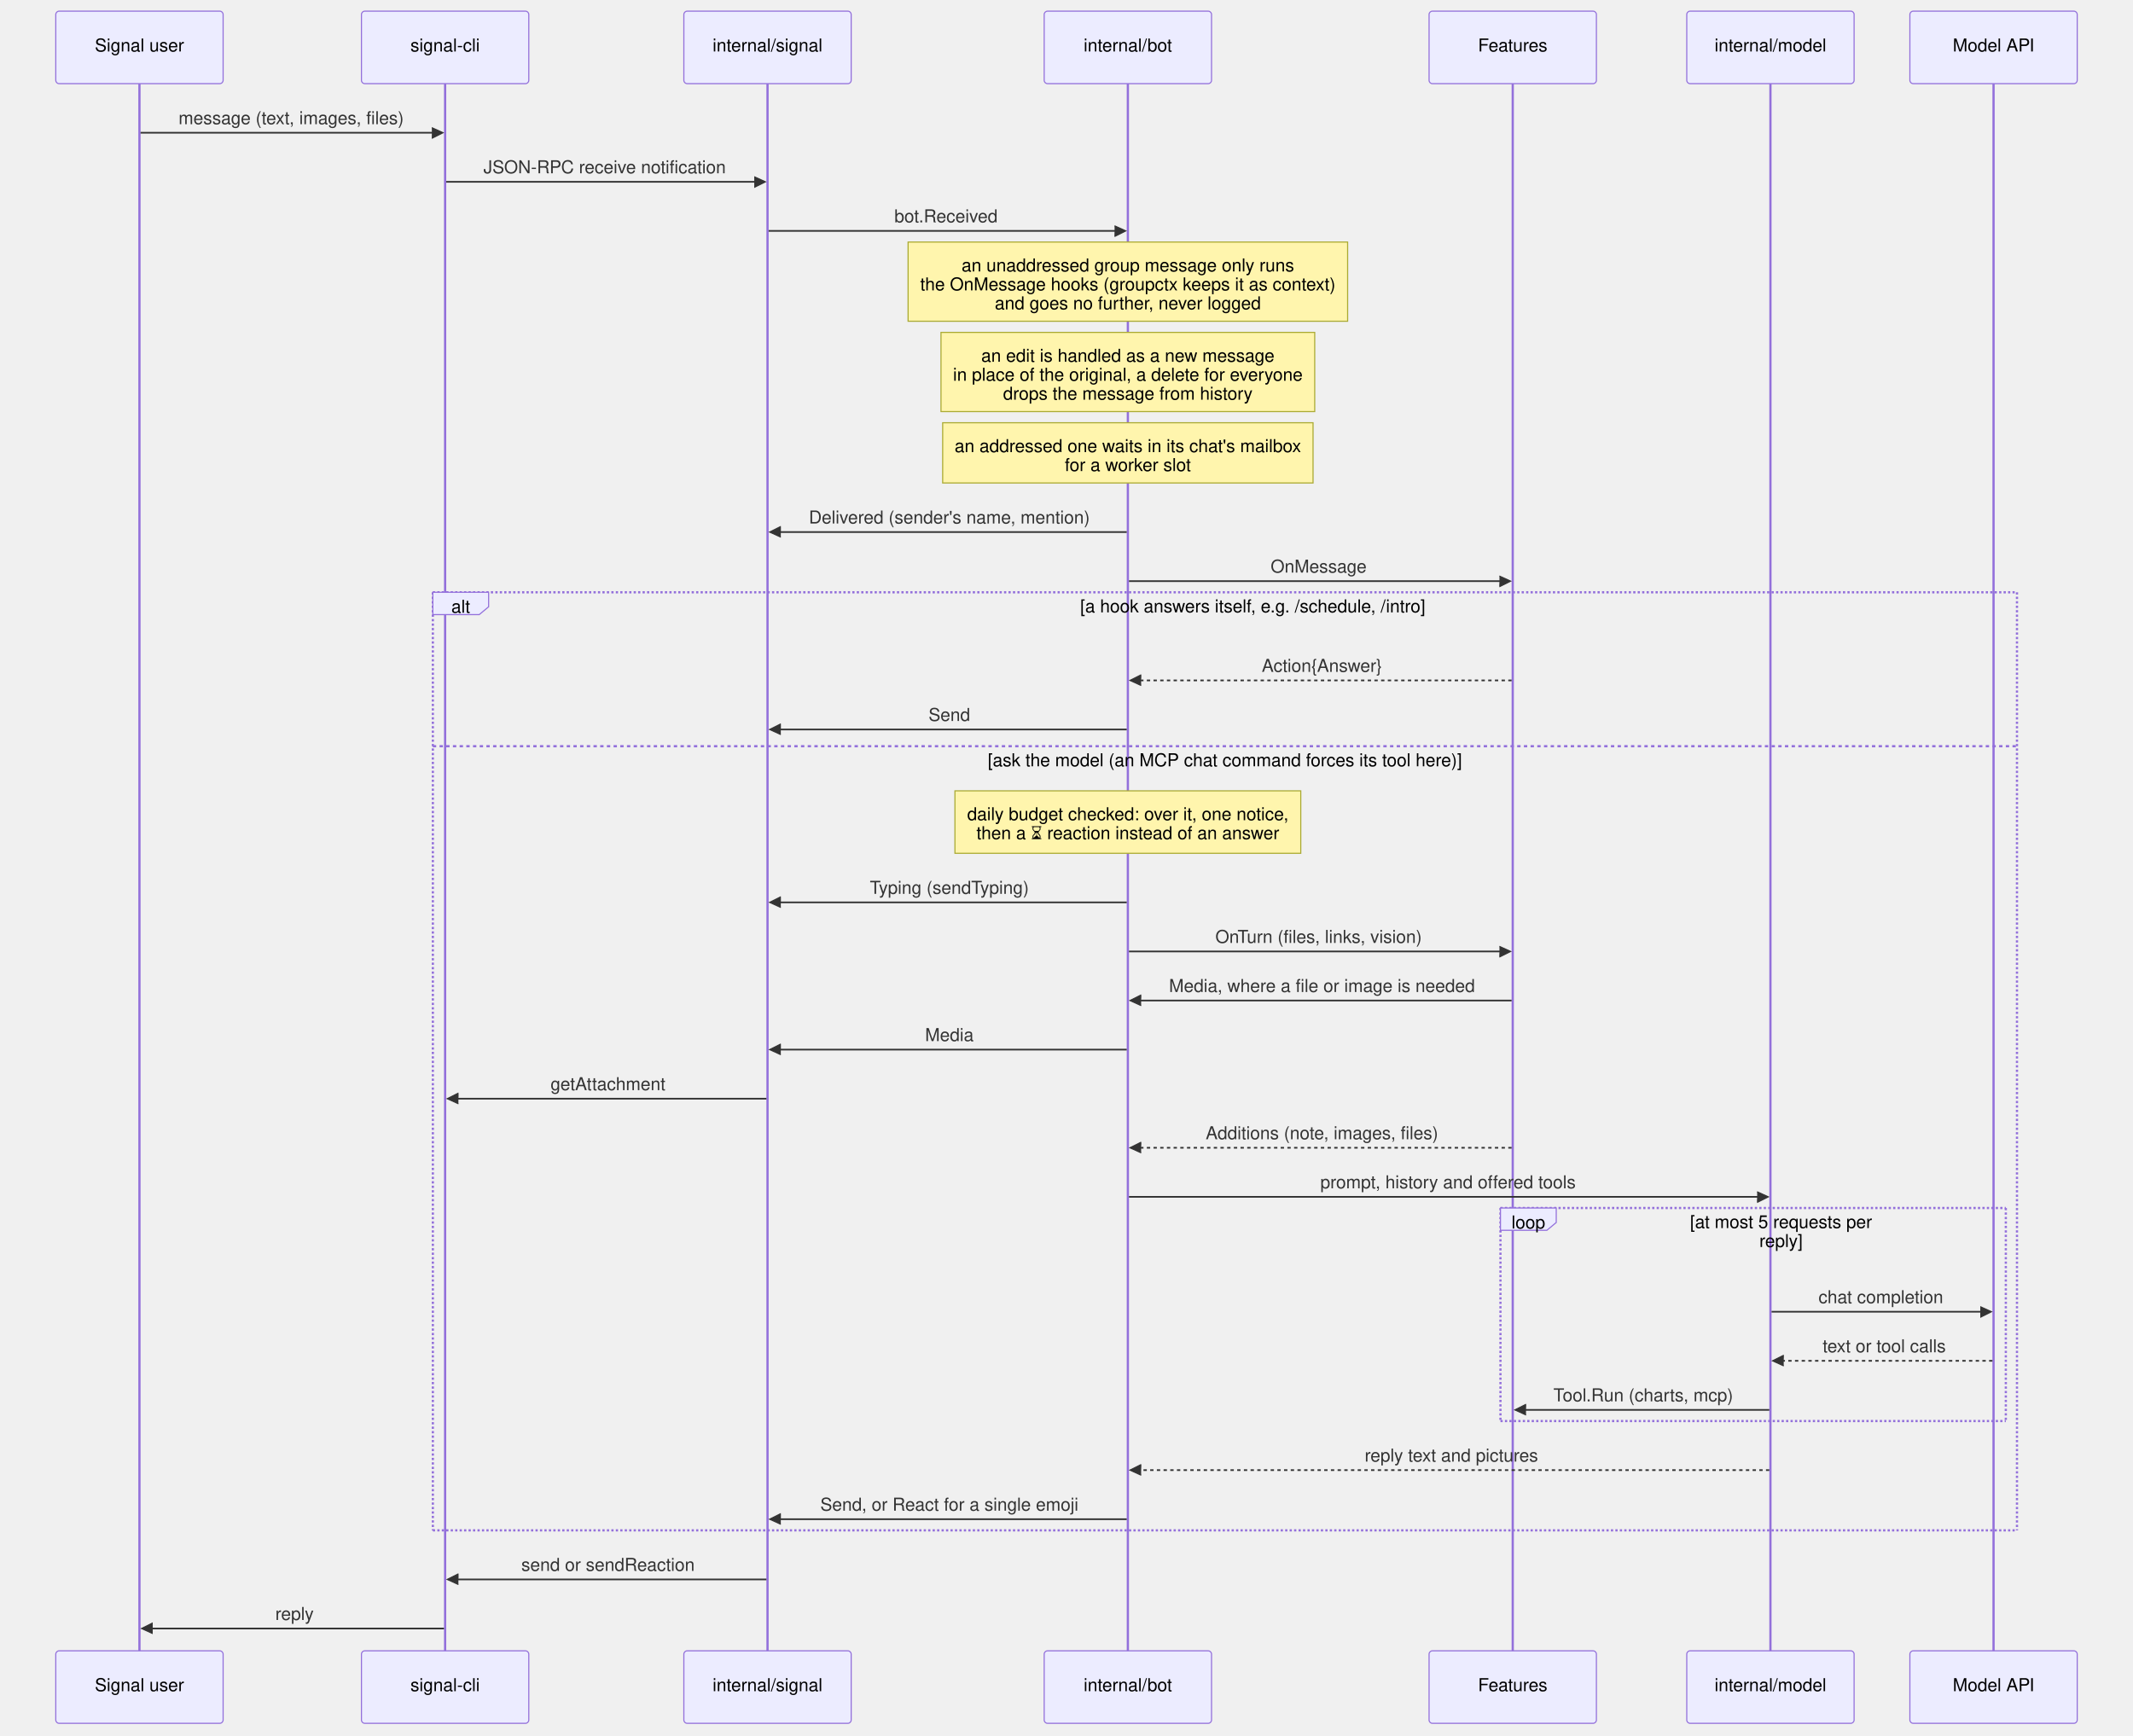
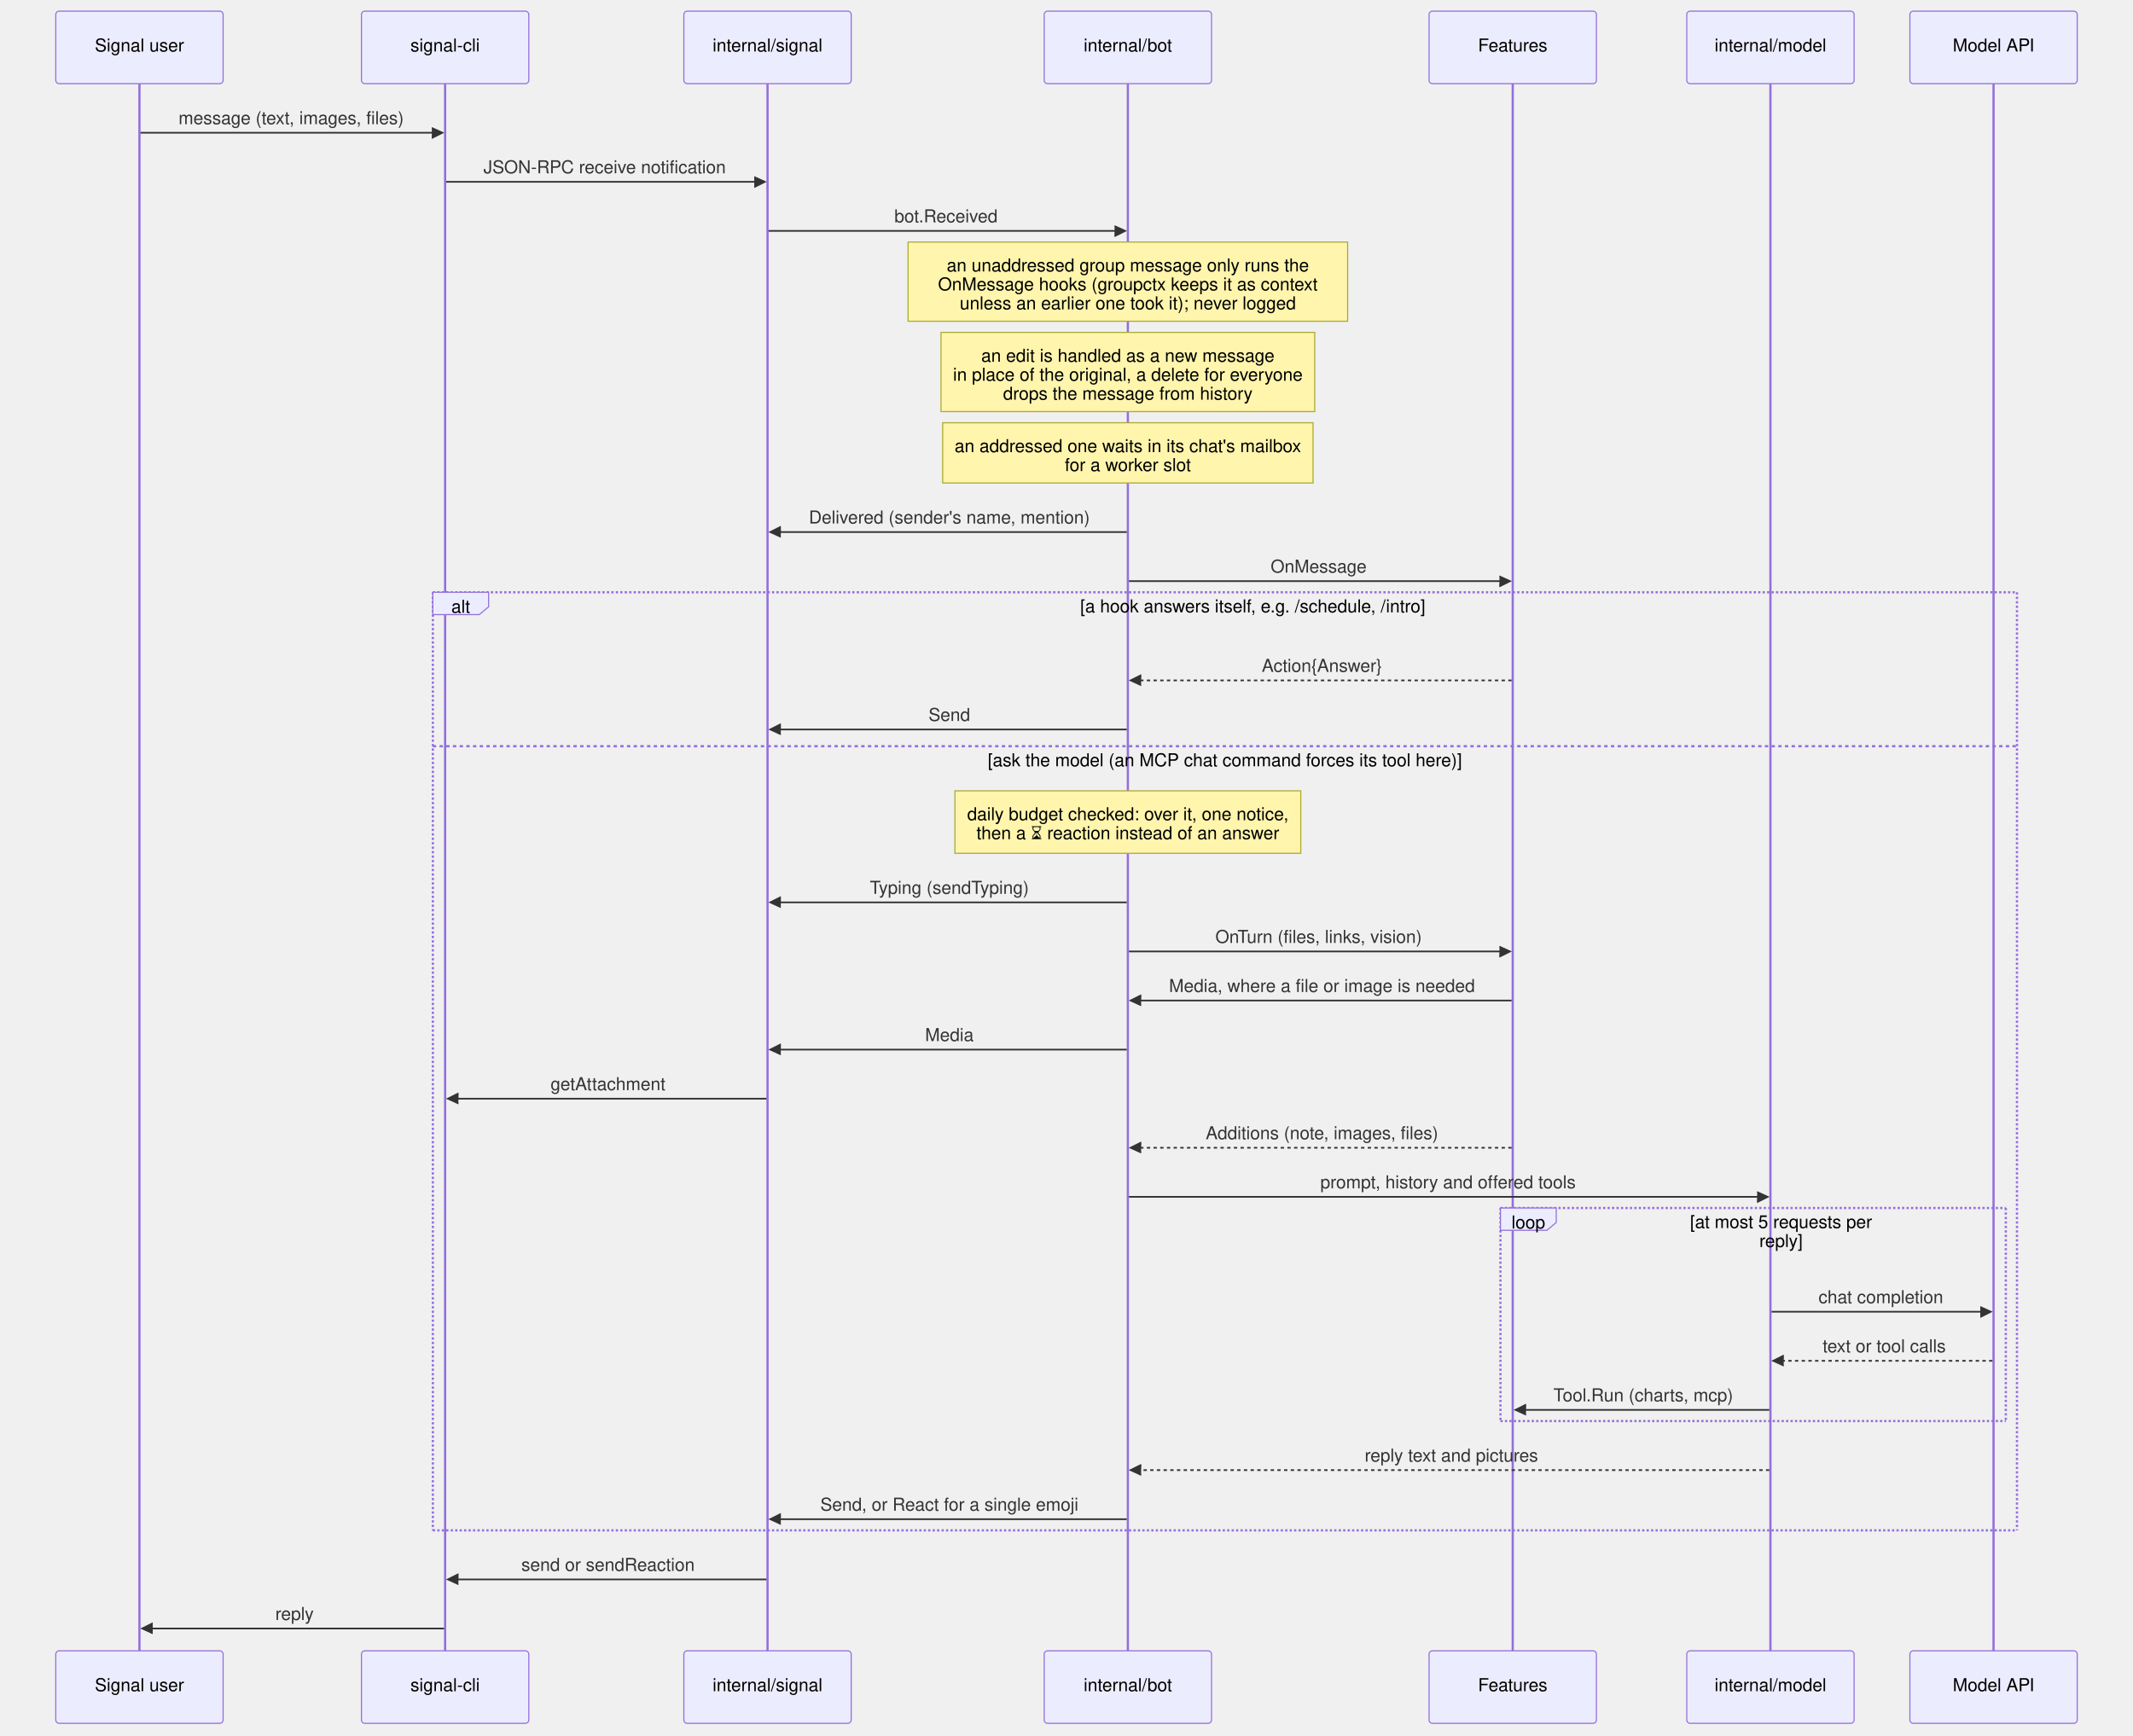
<svg xmlns="http://www.w3.org/2000/svg" id="g1415" width="100%" style="max-width: 1912px;" viewBox="-50 -10 1912 1556" role="graphics-document document" aria-roledescription="sequence">
  <g>
    <rect x="1662" y="1470" fill="#eaeaea" stroke="#666" width="150" height="65" name="L" rx="3" ry="3" class="actor actor-bottom" />
    <text x="1737" y="1502.5" dominant-baseline="central" alignment-baseline="central" class="actor actor-box" style="text-anchor: middle; font-size: 16px; font-weight: 400; font-family: Helvetica, Arial, sans-serif;">
      <tspan x="1737" dy="0">Model API</tspan>
    </text>
  </g>
  <g>
    <rect x="1462" y="1470" fill="#eaeaea" stroke="#666" width="150" height="65" name="M" rx="3" ry="3" class="actor actor-bottom" />
    <text x="1537" y="1502.5" dominant-baseline="central" alignment-baseline="central" class="actor actor-box" style="text-anchor: middle; font-size: 16px; font-weight: 400; font-family: Helvetica, Arial, sans-serif;">
      <tspan x="1537" dy="0">internal/model</tspan>
    </text>
  </g>
  <g>
    <rect x="1231" y="1470" fill="#eaeaea" stroke="#666" width="150" height="65" name="F" rx="3" ry="3" class="actor actor-bottom" />
    <text x="1306" y="1502.5" dominant-baseline="central" alignment-baseline="central" class="actor actor-box" style="text-anchor: middle; font-size: 16px; font-weight: 400; font-family: Helvetica, Arial, sans-serif;">
      <tspan x="1306" dy="0">Features</tspan>
    </text>
  </g>
  <g>
    <rect x="886" y="1470" fill="#eaeaea" stroke="#666" width="150" height="65" name="B" rx="3" ry="3" class="actor actor-bottom" />
    <text x="961" y="1502.5" dominant-baseline="central" alignment-baseline="central" class="actor actor-box" style="text-anchor: middle; font-size: 16px; font-weight: 400; font-family: Helvetica, Arial, sans-serif;">
      <tspan x="961" dy="0">internal/bot</tspan>
    </text>
  </g>
  <g>
    <rect x="563" y="1470" fill="#eaeaea" stroke="#666" width="150" height="65" name="N" rx="3" ry="3" class="actor actor-bottom" />
    <text x="638" y="1502.5" dominant-baseline="central" alignment-baseline="central" class="actor actor-box" style="text-anchor: middle; font-size: 16px; font-weight: 400; font-family: Helvetica, Arial, sans-serif;">
      <tspan x="638" dy="0">internal/signal</tspan>
    </text>
  </g>
  <g>
    <rect x="274" y="1470" fill="#eaeaea" stroke="#666" width="150" height="65" name="S" rx="3" ry="3" class="actor actor-bottom" />
    <text x="349" y="1502.5" dominant-baseline="central" alignment-baseline="central" class="actor actor-box" style="text-anchor: middle; font-size: 16px; font-weight: 400; font-family: Helvetica, Arial, sans-serif;">
      <tspan x="349" dy="0">signal-cli</tspan>
    </text>
  </g>
  <g>
    <rect x="0" y="1470" fill="#eaeaea" stroke="#666" width="150" height="65" name="U" rx="3" ry="3" class="actor actor-bottom" />
    <text x="75" y="1502.5" dominant-baseline="central" alignment-baseline="central" class="actor actor-box" style="text-anchor: middle; font-size: 16px; font-weight: 400; font-family: Helvetica, Arial, sans-serif;">
      <tspan x="75" dy="0">Signal user</tspan>
    </text>
  </g>
  <g>
    <line id="actor6" x1="1737" y1="65" x2="1737" y2="1470" class="actor-line 200" stroke-width="0.5px" stroke="#999" name="L" data-et="life-line" data-id="L" />
    <g id="root-6" data-et="participant" data-type="participant" data-id="L">
      <rect x="1662" y="0" fill="#eaeaea" stroke="#666" width="150" height="65" name="L" rx="3" ry="3" class="actor actor-top" />
      <text x="1737" y="32.5" dominant-baseline="central" alignment-baseline="central" class="actor actor-box" style="text-anchor: middle; font-size: 16px; font-weight: 400; font-family: Helvetica, Arial, sans-serif;">
        <tspan x="1737" dy="0">Model API</tspan>
      </text>
    </g>
  </g>
  <g>
    <line id="actor5" x1="1537" y1="65" x2="1537" y2="1470" class="actor-line 200" stroke-width="0.5px" stroke="#999" name="M" data-et="life-line" data-id="M" />
    <g id="root-5" data-et="participant" data-type="participant" data-id="M">
      <rect x="1462" y="0" fill="#eaeaea" stroke="#666" width="150" height="65" name="M" rx="3" ry="3" class="actor actor-top" />
      <text x="1537" y="32.5" dominant-baseline="central" alignment-baseline="central" class="actor actor-box" style="text-anchor: middle; font-size: 16px; font-weight: 400; font-family: Helvetica, Arial, sans-serif;">
        <tspan x="1537" dy="0">internal/model</tspan>
      </text>
    </g>
  </g>
  <g>
    <line id="actor4" x1="1306" y1="65" x2="1306" y2="1470" class="actor-line 200" stroke-width="0.5px" stroke="#999" name="F" data-et="life-line" data-id="F" />
    <g id="root-4" data-et="participant" data-type="participant" data-id="F">
      <rect x="1231" y="0" fill="#eaeaea" stroke="#666" width="150" height="65" name="F" rx="3" ry="3" class="actor actor-top" />
      <text x="1306" y="32.5" dominant-baseline="central" alignment-baseline="central" class="actor actor-box" style="text-anchor: middle; font-size: 16px; font-weight: 400; font-family: Helvetica, Arial, sans-serif;">
        <tspan x="1306" dy="0">Features</tspan>
      </text>
    </g>
  </g>
  <g>
    <line id="actor3" x1="961" y1="65" x2="961" y2="1470" class="actor-line 200" stroke-width="0.5px" stroke="#999" name="B" data-et="life-line" data-id="B" />
    <g id="root-3" data-et="participant" data-type="participant" data-id="B">
      <rect x="886" y="0" fill="#eaeaea" stroke="#666" width="150" height="65" name="B" rx="3" ry="3" class="actor actor-top" />
      <text x="961" y="32.5" dominant-baseline="central" alignment-baseline="central" class="actor actor-box" style="text-anchor: middle; font-size: 16px; font-weight: 400; font-family: Helvetica, Arial, sans-serif;">
        <tspan x="961" dy="0">internal/bot</tspan>
      </text>
    </g>
  </g>
  <g>
    <line id="actor2" x1="638" y1="65" x2="638" y2="1470" class="actor-line 200" stroke-width="0.5px" stroke="#999" name="N" data-et="life-line" data-id="N" />
    <g id="root-2" data-et="participant" data-type="participant" data-id="N">
      <rect x="563" y="0" fill="#eaeaea" stroke="#666" width="150" height="65" name="N" rx="3" ry="3" class="actor actor-top" />
      <text x="638" y="32.5" dominant-baseline="central" alignment-baseline="central" class="actor actor-box" style="text-anchor: middle; font-size: 16px; font-weight: 400; font-family: Helvetica, Arial, sans-serif;">
        <tspan x="638" dy="0">internal/signal</tspan>
      </text>
    </g>
  </g>
  <g>
    <line id="actor1" x1="349" y1="65" x2="349" y2="1470" class="actor-line 200" stroke-width="0.5px" stroke="#999" name="S" data-et="life-line" data-id="S" />
    <g id="root-1" data-et="participant" data-type="participant" data-id="S">
      <rect x="274" y="0" fill="#eaeaea" stroke="#666" width="150" height="65" name="S" rx="3" ry="3" class="actor actor-top" />
      <text x="349" y="32.5" dominant-baseline="central" alignment-baseline="central" class="actor actor-box" style="text-anchor: middle; font-size: 16px; font-weight: 400; font-family: Helvetica, Arial, sans-serif;">
        <tspan x="349" dy="0">signal-cli</tspan>
      </text>
    </g>
  </g>
  <g>
    <line id="actor0" x1="75" y1="65" x2="75" y2="1470" class="actor-line 200" stroke-width="0.5px" stroke="#999" name="U" data-et="life-line" data-id="U" />
    <g id="root-0" data-et="participant" data-type="participant" data-id="U">
      <rect x="0" y="0" fill="#eaeaea" stroke="#666" width="150" height="65" name="U" rx="3" ry="3" class="actor actor-top" />
      <text x="75" y="32.5" dominant-baseline="central" alignment-baseline="central" class="actor actor-box" style="text-anchor: middle; font-size: 16px; font-weight: 400; font-family: Helvetica, Arial, sans-serif;">
        <tspan x="75" dy="0">Signal user</tspan>
      </text>
    </g>
  </g>
  <style>#g1415{font-family:Helvetica,Arial,sans-serif;font-size:16px;fill:#333;}@keyframes edge-animation-frame{from{stroke-dashoffset:0;}}@keyframes dash{to{stroke-dashoffset:0;}}#g1415 .edge-animation-slow{stroke-dasharray:9,5!important;stroke-dashoffset:900;animation:dash 50s linear infinite;stroke-linecap:round;}#g1415 .edge-animation-fast{stroke-dasharray:9,5!important;stroke-dashoffset:900;animation:dash 20s linear infinite;stroke-linecap:round;}#g1415 .error-icon{fill:#552222;}#g1415 .error-text{fill:#552222;stroke:#552222;}#g1415 .edge-thickness-normal{stroke-width:1px;}#g1415 .edge-thickness-thick{stroke-width:3.5px;}#g1415 .edge-pattern-solid{stroke-dasharray:0;}#g1415 .edge-thickness-invisible{stroke-width:0;fill:none;}#g1415 .edge-pattern-dashed{stroke-dasharray:3;}#g1415 .edge-pattern-dotted{stroke-dasharray:2;}#g1415 .marker{fill:#333333;stroke:#333333;}#g1415 .marker.cross{stroke:#333333;}#g1415 svg{font-family:Helvetica,Arial,sans-serif;font-size:16px;}#g1415 p{margin:0;}#g1415 .actor{stroke:#9370DB;fill:#ECECFF;stroke-width:1;}#g1415 rect.actor.outer-path[data-look="neo"]{filter:drop-shadow(1px 2px 2px rgba(185, 185, 185, 1));}#g1415 rect.note[data-look="neo"]{stroke:#aaaa33;fill:#fff5ad;filter:drop-shadow(1px 2px 2px rgba(185, 185, 185, 1));}#g1415 text.actor&gt;tspan{fill:black;stroke:none;}#g1415 .actor-line{stroke:#9370DB;}#g1415 .innerArc{stroke-width:1.5;stroke-dasharray:none;}#g1415 .messageLine0{stroke-width:1.5;stroke-dasharray:none;stroke:#333;}#g1415 .messageLine1{stroke-width:1.5;stroke-dasharray:2,2;stroke:#333;}#g1415 [id$="-arrowhead"] path{fill:#333;stroke:#333;}#g1415 .sequenceNumber{fill:white;}#g1415 [id$="-sequencenumber"]{fill:#333;}#g1415 [id$="-crosshead"] path{fill:#333;stroke:#333;}#g1415 .messageText{fill:#333;stroke:none;}#g1415 .labelBox{stroke:#9370DB;fill:#ECECFF;filter:none;}#g1415 .labelText,#g1415 .labelText&gt;tspan{fill:black;stroke:none;}#g1415 .loopText,#g1415 .loopText&gt;tspan{fill:black;stroke:none;}#g1415 .sectionTitle,#g1415 .sectionTitle&gt;tspan{fill:black;stroke:none;}#g1415 .loopLine{stroke-width:2px;stroke-dasharray:2,2;stroke:#9370DB;fill:#9370DB;}#g1415 .note{stroke:#aaaa33;fill:#fff5ad;}#g1415 .noteText,#g1415 .noteText&gt;tspan{fill:black;stroke:none;font-weight:normal;}#g1415 .activation0{fill:#f4f4f4;stroke:#666;}#g1415 .activation1{fill:#f4f4f4;stroke:#666;}#g1415 .activation2{fill:#f4f4f4;stroke:#666;}#g1415 .actorPopupMenu{position:absolute;}#g1415 .actorPopupMenuPanel{position:absolute;fill:#ECECFF;box-shadow:0px 8px 16px 0px rgba(0,0,0,0.2);filter:drop-shadow(3px 5px 2px rgb(0 0 0 / 0.4));}#g1415 .actor-man circle,#g1415 line{fill:#ECECFF;stroke-width:2px;}#g1415 g rect.rect{filter:drop-shadow(1px 2px 2px rgba(185, 185, 185, 1));stroke:#9370DB;}#g1415 .node .neo-node{stroke:#9370DB;}#g1415 [data-look="neo"].node rect,#g1415 [data-look="neo"].cluster rect,#g1415 [data-look="neo"].node polygon{stroke:#9370DB;filter:drop-shadow(1px 2px 2px rgba(185, 185, 185, 1));}#g1415 [data-look="neo"].swimlane.cluster rect{filter:none;}#g1415 [data-look="neo"].node path{stroke:#9370DB;stroke-width:1px;}#g1415 [data-look="neo"].node .outer-path{filter:drop-shadow(1px 2px 2px rgba(185, 185, 185, 1));}#g1415 [data-look="neo"].node .neo-line path{stroke:#9370DB;filter:none;}#g1415 [data-look="neo"].node circle{stroke:#9370DB;filter:drop-shadow(1px 2px 2px rgba(185, 185, 185, 1));}#g1415 [data-look="neo"].node circle .state-start{fill:#000000;}#g1415 [data-look="neo"].icon-shape .icon{fill:#9370DB;filter:drop-shadow(1px 2px 2px rgba(185, 185, 185, 1));}#g1415 [data-look="neo"].icon-shape .icon-neo path{stroke:#9370DB;filter:drop-shadow(1px 2px 2px rgba(185, 185, 185, 1));}#g1415 :root{--mermaid-font-family:Helvetica,Arial,sans-serif;}</style>
  <g />
  <defs>
    <symbol id="g1415-computer" width="24" height="24">
      <path transform="scale(.5)" d="M2 2v13h20v-13h-20zm18 11h-16v-9h16v9zm-10.228 6l.466-1h3.524l.467 1h-4.457zm14.228 3h-24l2-6h2.104l-1.33 4h18.45l-1.297-4h2.073l2 6zm-5-10h-14v-7h14v7z" />
    </symbol>
  </defs>
  <defs>
    <symbol id="g1415-database" fill-rule="evenodd" clip-rule="evenodd">
      <path transform="scale(.5)" d="M12.258.001l.256.004.255.005.253.008.251.01.249.012.247.015.246.016.242.019.241.02.239.023.236.024.233.027.231.028.229.031.225.032.223.034.22.036.217.038.214.04.211.041.208.043.205.045.201.046.198.048.194.05.191.051.187.053.183.054.18.056.175.057.172.059.168.06.163.061.16.063.155.064.15.066.074.033.073.033.071.034.07.034.069.035.068.035.067.035.066.035.064.036.064.036.062.036.06.036.06.037.058.037.058.037.055.038.055.038.053.038.052.038.051.039.05.039.048.039.047.039.045.04.044.04.043.04.041.04.04.041.039.041.037.041.036.041.034.041.033.042.032.042.03.042.029.042.027.042.026.043.024.043.023.043.021.043.02.043.018.044.017.043.015.044.013.044.012.044.011.045.009.044.007.045.006.045.004.045.002.045.001.045v17l-.001.045-.002.045-.004.045-.006.045-.007.045-.009.044-.011.045-.012.044-.013.044-.015.044-.017.043-.018.044-.02.043-.021.043-.023.043-.024.043-.026.043-.027.042-.029.042-.03.042-.032.042-.033.042-.034.041-.036.041-.037.041-.039.041-.04.041-.041.04-.043.04-.044.04-.045.04-.047.039-.048.039-.05.039-.051.039-.052.038-.053.038-.055.038-.055.038-.058.037-.058.037-.06.037-.06.036-.062.036-.064.036-.064.036-.066.035-.067.035-.068.035-.069.035-.07.034-.071.034-.073.033-.074.033-.15.066-.155.064-.16.063-.163.061-.168.06-.172.059-.175.057-.18.056-.183.054-.187.053-.191.051-.194.05-.198.048-.201.046-.205.045-.208.043-.211.041-.214.04-.217.038-.22.036-.223.034-.225.032-.229.031-.231.028-.233.027-.236.024-.239.023-.241.02-.242.019-.246.016-.247.015-.249.012-.251.01-.253.008-.255.005-.256.004-.258.001-.258-.001-.256-.004-.255-.005-.253-.008-.251-.01-.249-.012-.247-.015-.245-.016-.243-.019-.241-.02-.238-.023-.236-.024-.234-.027-.231-.028-.228-.031-.226-.032-.223-.034-.22-.036-.217-.038-.214-.04-.211-.041-.208-.043-.204-.045-.201-.046-.198-.048-.195-.05-.19-.051-.187-.053-.184-.054-.179-.056-.176-.057-.172-.059-.167-.06-.164-.061-.159-.063-.155-.064-.151-.066-.074-.033-.072-.033-.072-.034-.07-.034-.069-.035-.068-.035-.067-.035-.066-.035-.064-.036-.063-.036-.062-.036-.061-.036-.06-.037-.058-.037-.057-.037-.056-.038-.055-.038-.053-.038-.052-.038-.051-.039-.049-.039-.049-.039-.046-.039-.046-.04-.044-.04-.043-.04-.041-.04-.04-.041-.039-.041-.037-.041-.036-.041-.034-.041-.033-.042-.032-.042-.03-.042-.029-.042-.027-.042-.026-.043-.024-.043-.023-.043-.021-.043-.02-.043-.018-.044-.017-.043-.015-.044-.013-.044-.012-.044-.011-.045-.009-.044-.007-.045-.006-.045-.004-.045-.002-.045-.001-.045v-17l.001-.045.002-.045.004-.045.006-.045.007-.045.009-.044.011-.045.012-.044.013-.044.015-.044.017-.043.018-.044.02-.043.021-.043.023-.043.024-.043.026-.043.027-.042.029-.042.03-.042.032-.042.033-.042.034-.041.036-.041.037-.041.039-.041.04-.041.041-.04.043-.04.044-.04.046-.04.046-.039.049-.039.049-.039.051-.039.052-.038.053-.038.055-.038.056-.038.057-.037.058-.037.06-.037.061-.036.062-.036.063-.036.064-.036.066-.035.067-.035.068-.035.069-.035.07-.034.072-.034.072-.033.074-.033.151-.066.155-.064.159-.063.164-.061.167-.06.172-.059.176-.057.179-.056.184-.054.187-.053.19-.051.195-.05.198-.048.201-.046.204-.045.208-.043.211-.041.214-.04.217-.038.22-.036.223-.034.226-.032.228-.031.231-.028.234-.027.236-.024.238-.023.241-.02.243-.019.245-.016.247-.015.249-.012.251-.01.253-.008.255-.005.256-.004.258-.001.258.001zm-9.258 20.499v.01l.001.021.003.021.004.022.005.021.006.022.007.022.009.023.01.022.011.023.012.023.013.023.015.023.016.024.017.023.018.024.019.024.021.024.022.025.023.024.024.025.052.049.056.05.061.051.066.051.07.051.075.051.079.052.084.052.088.052.092.052.097.052.102.051.105.052.11.052.114.051.119.051.123.051.127.05.131.05.135.05.139.048.144.049.147.047.152.047.155.047.16.045.163.045.167.043.171.043.176.041.178.041.183.039.187.039.19.037.194.035.197.035.202.033.204.031.209.03.212.029.216.027.219.025.222.024.226.021.23.02.233.018.236.016.24.015.243.012.246.01.249.008.253.005.256.004.259.001.26-.001.257-.004.254-.005.25-.008.247-.011.244-.012.241-.014.237-.016.233-.018.231-.021.226-.021.224-.024.22-.026.216-.027.212-.028.21-.031.205-.031.202-.034.198-.034.194-.036.191-.037.187-.039.183-.04.179-.04.175-.042.172-.043.168-.044.163-.045.16-.046.155-.046.152-.047.148-.048.143-.049.139-.049.136-.05.131-.05.126-.05.123-.051.118-.052.114-.051.11-.052.106-.052.101-.052.096-.052.092-.052.088-.053.083-.051.079-.052.074-.052.07-.051.065-.051.06-.051.056-.05.051-.05.023-.024.023-.025.021-.024.02-.024.019-.024.018-.024.017-.024.015-.023.014-.024.013-.023.012-.023.01-.023.01-.022.008-.022.006-.022.006-.022.004-.022.004-.021.001-.021.001-.021v-4.127l-.077.055-.08.053-.083.054-.085.053-.087.052-.09.052-.093.051-.095.05-.097.05-.1.049-.102.049-.105.048-.106.047-.109.047-.111.046-.114.045-.115.045-.118.044-.12.043-.122.042-.124.042-.126.041-.128.04-.13.04-.132.038-.134.038-.135.037-.138.037-.139.035-.142.035-.143.034-.144.033-.147.032-.148.031-.15.03-.151.03-.153.029-.154.027-.156.027-.158.026-.159.025-.161.024-.162.023-.163.022-.165.021-.166.02-.167.019-.169.018-.169.017-.171.016-.173.015-.173.014-.175.013-.175.012-.177.011-.178.01-.179.008-.179.008-.181.006-.182.005-.182.004-.184.003-.184.002h-.37l-.184-.002-.184-.003-.182-.004-.182-.005-.181-.006-.179-.008-.179-.008-.178-.01-.176-.011-.176-.012-.175-.013-.173-.014-.172-.015-.171-.016-.17-.017-.169-.018-.167-.019-.166-.02-.165-.021-.163-.022-.162-.023-.161-.024-.159-.025-.157-.026-.156-.027-.155-.027-.153-.029-.151-.03-.15-.03-.148-.031-.146-.032-.145-.033-.143-.034-.141-.035-.14-.035-.137-.037-.136-.037-.134-.038-.132-.038-.13-.04-.128-.04-.126-.041-.124-.042-.122-.042-.12-.044-.117-.043-.116-.045-.113-.045-.112-.046-.109-.047-.106-.047-.105-.048-.102-.049-.1-.049-.097-.05-.095-.05-.093-.052-.09-.051-.087-.052-.085-.053-.083-.054-.08-.054-.077-.054v4.127zm0-5.654v.011l.001.021.003.021.004.021.005.022.006.022.007.022.009.022.01.022.011.023.012.023.013.023.015.024.016.023.017.024.018.024.019.024.021.024.022.024.023.025.024.024.052.05.056.05.061.05.066.051.07.051.075.052.079.051.084.052.088.052.092.052.097.052.102.052.105.052.11.051.114.051.119.052.123.05.127.051.131.05.135.049.139.049.144.048.147.048.152.047.155.046.16.045.163.045.167.044.171.042.176.042.178.04.183.04.187.038.19.037.194.036.197.034.202.033.204.032.209.03.212.028.216.027.219.025.222.024.226.022.23.02.233.018.236.016.24.014.243.012.246.01.249.008.253.006.256.003.259.001.26-.001.257-.003.254-.006.25-.008.247-.01.244-.012.241-.015.237-.016.233-.018.231-.02.226-.022.224-.024.22-.025.216-.027.212-.029.21-.03.205-.032.202-.033.198-.035.194-.036.191-.037.187-.039.183-.039.179-.041.175-.042.172-.043.168-.044.163-.045.16-.045.155-.047.152-.047.148-.048.143-.048.139-.05.136-.049.131-.05.126-.051.123-.051.118-.051.114-.052.11-.052.106-.052.101-.052.096-.052.092-.052.088-.052.083-.052.079-.052.074-.051.07-.052.065-.051.06-.05.056-.051.051-.049.023-.025.023-.024.021-.025.02-.024.019-.024.018-.024.017-.024.015-.023.014-.023.013-.024.012-.022.01-.023.01-.023.008-.022.006-.022.006-.022.004-.021.004-.022.001-.021.001-.021v-4.139l-.077.054-.08.054-.083.054-.085.052-.087.053-.09.051-.093.051-.095.051-.097.05-.1.049-.102.049-.105.048-.106.047-.109.047-.111.046-.114.045-.115.044-.118.044-.12.044-.122.042-.124.042-.126.041-.128.04-.13.039-.132.039-.134.038-.135.037-.138.036-.139.036-.142.035-.143.033-.144.033-.147.033-.148.031-.15.03-.151.03-.153.028-.154.028-.156.027-.158.026-.159.025-.161.024-.162.023-.163.022-.165.021-.166.02-.167.019-.169.018-.169.017-.171.016-.173.015-.173.014-.175.013-.175.012-.177.011-.178.009-.179.009-.179.007-.181.007-.182.005-.182.004-.184.003-.184.002h-.37l-.184-.002-.184-.003-.182-.004-.182-.005-.181-.007-.179-.007-.179-.009-.178-.009-.176-.011-.176-.012-.175-.013-.173-.014-.172-.015-.171-.016-.17-.017-.169-.018-.167-.019-.166-.02-.165-.021-.163-.022-.162-.023-.161-.024-.159-.025-.157-.026-.156-.027-.155-.028-.153-.028-.151-.03-.15-.03-.148-.031-.146-.033-.145-.033-.143-.033-.141-.035-.14-.036-.137-.036-.136-.037-.134-.038-.132-.039-.13-.039-.128-.04-.126-.041-.124-.042-.122-.043-.12-.043-.117-.044-.116-.044-.113-.046-.112-.046-.109-.046-.106-.047-.105-.048-.102-.049-.1-.049-.097-.05-.095-.051-.093-.051-.09-.051-.087-.053-.085-.052-.083-.054-.08-.054-.077-.054v4.139zm0-5.666v.011l.001.02.003.022.004.021.005.022.006.021.007.022.009.023.01.022.011.023.012.023.013.023.015.023.016.024.017.024.018.023.019.024.021.025.022.024.023.024.024.025.052.05.056.05.061.05.066.051.07.051.075.052.079.051.084.052.088.052.092.052.097.052.102.052.105.051.11.052.114.051.119.051.123.051.127.05.131.05.135.05.139.049.144.048.147.048.152.047.155.046.16.045.163.045.167.043.171.043.176.042.178.04.183.04.187.038.19.037.194.036.197.034.202.033.204.032.209.03.212.028.216.027.219.025.222.024.226.021.23.02.233.018.236.017.24.014.243.012.246.01.249.008.253.006.256.003.259.001.26-.001.257-.003.254-.006.25-.008.247-.01.244-.013.241-.014.237-.016.233-.018.231-.02.226-.022.224-.024.22-.025.216-.027.212-.029.21-.03.205-.032.202-.033.198-.035.194-.036.191-.037.187-.039.183-.039.179-.041.175-.042.172-.043.168-.044.163-.045.16-.045.155-.047.152-.047.148-.048.143-.049.139-.049.136-.049.131-.051.126-.05.123-.051.118-.052.114-.051.11-.052.106-.052.101-.052.096-.052.092-.052.088-.052.083-.052.079-.052.074-.052.07-.051.065-.051.06-.051.056-.05.051-.049.023-.025.023-.025.021-.024.02-.024.019-.024.018-.024.017-.024.015-.023.014-.024.013-.023.012-.023.01-.022.01-.023.008-.022.006-.022.006-.022.004-.022.004-.021.001-.021.001-.021v-4.153l-.077.054-.08.054-.083.053-.085.053-.087.053-.09.051-.093.051-.095.051-.097.05-.1.049-.102.048-.105.048-.106.048-.109.046-.111.046-.114.046-.115.044-.118.044-.12.043-.122.043-.124.042-.126.041-.128.04-.13.039-.132.039-.134.038-.135.037-.138.036-.139.036-.142.034-.143.034-.144.033-.147.032-.148.032-.15.03-.151.03-.153.028-.154.028-.156.027-.158.026-.159.024-.161.024-.162.023-.163.023-.165.021-.166.02-.167.019-.169.018-.169.017-.171.016-.173.015-.173.014-.175.013-.175.012-.177.01-.178.01-.179.009-.179.007-.181.006-.182.006-.182.004-.184.003-.184.001-.185.001-.185-.001-.184-.001-.184-.003-.182-.004-.182-.006-.181-.006-.179-.007-.179-.009-.178-.01-.176-.01-.176-.012-.175-.013-.173-.014-.172-.015-.171-.016-.17-.017-.169-.018-.167-.019-.166-.02-.165-.021-.163-.023-.162-.023-.161-.024-.159-.024-.157-.026-.156-.027-.155-.028-.153-.028-.151-.03-.15-.03-.148-.032-.146-.032-.145-.033-.143-.034-.141-.034-.14-.036-.137-.036-.136-.037-.134-.038-.132-.039-.13-.039-.128-.041-.126-.041-.124-.041-.122-.043-.12-.043-.117-.044-.116-.044-.113-.046-.112-.046-.109-.046-.106-.048-.105-.048-.102-.048-.1-.05-.097-.049-.095-.051-.093-.051-.09-.052-.087-.052-.085-.053-.083-.053-.08-.054-.077-.054v4.153zm8.74-8.179l-.257.004-.254.005-.25.008-.247.011-.244.012-.241.014-.237.016-.233.018-.231.021-.226.022-.224.023-.22.026-.216.027-.212.028-.21.031-.205.032-.202.033-.198.034-.194.036-.191.038-.187.038-.183.04-.179.041-.175.042-.172.043-.168.043-.163.045-.16.046-.155.046-.152.048-.148.048-.143.048-.139.049-.136.05-.131.05-.126.051-.123.051-.118.051-.114.052-.11.052-.106.052-.101.052-.096.052-.092.052-.088.052-.083.052-.079.052-.074.051-.07.052-.065.051-.06.05-.056.05-.051.05-.023.025-.023.024-.021.024-.02.025-.019.024-.018.024-.017.023-.015.024-.014.023-.013.023-.012.023-.01.023-.01.022-.008.022-.006.023-.006.021-.004.022-.004.021-.001.021-.001.021.001.021.001.021.004.021.004.022.006.021.006.023.008.022.01.022.01.023.012.023.013.023.014.023.015.024.017.023.018.024.019.024.02.025.021.024.023.024.023.025.051.05.056.05.06.05.065.051.07.052.074.051.079.052.083.052.088.052.092.052.096.052.101.052.106.052.11.052.114.052.118.051.123.051.126.051.131.05.136.05.139.049.143.048.148.048.152.048.155.046.16.046.163.045.168.043.172.043.175.042.179.041.183.04.187.038.191.038.194.036.198.034.202.033.205.032.21.031.212.028.216.027.22.026.224.023.226.022.231.021.233.018.237.016.241.014.244.012.247.011.25.008.254.005.257.004.26.001.26-.001.257-.004.254-.005.25-.008.247-.011.244-.012.241-.014.237-.016.233-.018.231-.021.226-.022.224-.023.22-.026.216-.027.212-.028.21-.031.205-.032.202-.033.198-.034.194-.036.191-.038.187-.038.183-.04.179-.041.175-.042.172-.043.168-.043.163-.045.16-.046.155-.046.152-.048.148-.048.143-.048.139-.049.136-.05.131-.05.126-.051.123-.051.118-.051.114-.052.11-.052.106-.052.101-.052.096-.052.092-.052.088-.052.083-.052.079-.052.074-.051.07-.052.065-.051.06-.05.056-.05.051-.05.023-.025.023-.024.021-.024.02-.025.019-.024.018-.024.017-.023.015-.024.014-.023.013-.023.012-.023.01-.023.01-.022.008-.022.006-.023.006-.021.004-.022.004-.021.001-.021.001-.021-.001-.021-.001-.021-.004-.021-.004-.022-.006-.021-.006-.023-.008-.022-.01-.022-.01-.023-.012-.023-.013-.023-.014-.023-.015-.024-.017-.023-.018-.024-.019-.024-.02-.025-.021-.024-.023-.024-.023-.025-.051-.05-.056-.05-.06-.05-.065-.051-.07-.052-.074-.051-.079-.052-.083-.052-.088-.052-.092-.052-.096-.052-.101-.052-.106-.052-.11-.052-.114-.052-.118-.051-.123-.051-.126-.051-.131-.05-.136-.05-.139-.049-.143-.048-.148-.048-.152-.048-.155-.046-.16-.046-.163-.045-.168-.043-.172-.043-.175-.042-.179-.041-.183-.04-.187-.038-.191-.038-.194-.036-.198-.034-.202-.033-.205-.032-.21-.031-.212-.028-.216-.027-.22-.026-.224-.023-.226-.022-.231-.021-.233-.018-.237-.016-.241-.014-.244-.012-.247-.011-.25-.008-.254-.005-.257-.004-.26-.001-.26.001z" />
    </symbol>
  </defs>
  <defs>
    <symbol id="g1415-clock" width="24" height="24">
      <path transform="scale(.5)" d="M12 2c5.514 0 10 4.486 10 10s-4.486 10-10 10-10-4.486-10-10 4.486-10 10-10zm0-2c-6.627 0-12 5.373-12 12s5.373 12 12 12 12-5.373 12-12-5.373-12-12-12zm5.848 12.459c.202.038.202.333.001.372-1.907.361-6.045 1.111-6.547 1.111-.719 0-1.301-.582-1.301-1.301 0-.512.77-5.447 1.125-7.445.034-.192.312-.181.343.014l.985 6.238 5.394 1.011z" />
    </symbol>
  </defs>
  <defs>
    <marker id="g1415-arrowhead" refX="7.9" refY="5" markerUnits="userSpaceOnUse" markerWidth="12" markerHeight="12" orient="auto-start-reverse">
      <path d="M -1 0 L 10 5 L 0 10 z" />
    </marker>
  </defs>
  <defs>
    <marker id="g1415-crosshead" markerWidth="15" markerHeight="8" orient="auto" refX="4" refY="4.5">
      <path fill="none" stroke="#000000" stroke-width="1pt" d="M 1,2 L 6,7 M 6,2 L 1,7" style="stroke-dasharray: 0, 0;" />
    </marker>
  </defs>
  <defs>
    <marker id="g1415-filled-head" refX="15.5" refY="7" markerWidth="20" markerHeight="28" orient="auto">
      <path d="M 18,7 L9,13 L14,7 L9,1 Z" />
    </marker>
  </defs>
  <defs>
    <marker id="g1415-sequencenumber" refX="15" refY="15" markerWidth="60" markerHeight="40" orient="auto">
      <circle cx="15" cy="15" r="6" />
    </marker>
  </defs>
  <defs>
    <marker id="g1415-solidTopArrowHead" refX="7.9" refY="7.25" markerUnits="userSpaceOnUse" markerWidth="12" markerHeight="12" orient="auto-start-reverse">
      <path d="M 0 0 L 10 8 L 0 8 z" />
    </marker>
  </defs>
  <defs>
    <marker id="g1415-solidBottomArrowHead" refX="7.9" refY="0.75" markerUnits="userSpaceOnUse" markerWidth="12" markerHeight="12" orient="auto-start-reverse">
      <path d="M 0 0 L 10 0 L 0 8 z" />
    </marker>
  </defs>
  <defs>
    <marker id="g1415-stickTopArrowHead" refX="7.5" refY="7" markerUnits="userSpaceOnUse" markerWidth="12" markerHeight="12" orient="auto-start-reverse">
      <path d="M 0 0 L 7 7" stroke="black" stroke-width="1.5" fill="none" />
    </marker>
  </defs>
  <defs>
    <marker id="g1415-stickBottomArrowHead" refX="7.5" refY="0" markerUnits="userSpaceOnUse" markerWidth="12" markerHeight="12" orient="auto-start-reverse">
      <path d="M 0 7 L 7 0" stroke="black" stroke-width="1.5" fill="none" />
    </marker>
  </defs>
  <g data-et="note" data-id="i3">
    <rect x="764" y="207" fill="#EDF2AE" stroke="#666" width="394" height="71" class="note" />
    <text x="961" y="212" text-anchor="middle" dominant-baseline="middle" alignment-baseline="middle" class="noteText" dy="1em" style="font-family: Helvetica, Arial, sans-serif; font-size: 16px; font-weight: 400;">
-       <tspan x="961">an unaddressed group message only runs</tspan>
+       <tspan x="961">an unaddressed group message only runs the</tspan>
    </text>
    <text x="961" y="229" text-anchor="middle" dominant-baseline="middle" alignment-baseline="middle" class="noteText" dy="1em" style="font-family: Helvetica, Arial, sans-serif; font-size: 16px; font-weight: 400;">
-       <tspan x="961">the OnMessage hooks (groupctx keeps it as context)</tspan>
+       <tspan x="961">OnMessage hooks (groupctx keeps it as context</tspan>
    </text>
    <text x="961" y="246" text-anchor="middle" dominant-baseline="middle" alignment-baseline="middle" class="noteText" dy="1em" style="font-family: Helvetica, Arial, sans-serif; font-size: 16px; font-weight: 400;">
-       <tspan x="961">and goes no further, never logged</tspan>
+       <tspan x="961">unless an earlier one took it); never logged</tspan>
    </text>
  </g>
  <g data-et="note" data-id="i4">
    <rect x="793.5" y="288" fill="#EDF2AE" stroke="#666" width="335" height="71" class="note" />
    <text x="961" y="293" text-anchor="middle" dominant-baseline="middle" alignment-baseline="middle" class="noteText" dy="1em" style="font-family: Helvetica, Arial, sans-serif; font-size: 16px; font-weight: 400;">
      <tspan x="961">an edit is handled as a new message</tspan>
    </text>
    <text x="961" y="310" text-anchor="middle" dominant-baseline="middle" alignment-baseline="middle" class="noteText" dy="1em" style="font-family: Helvetica, Arial, sans-serif; font-size: 16px; font-weight: 400;">
      <tspan x="961">in place of the original, a delete for everyone</tspan>
    </text>
    <text x="961" y="327" text-anchor="middle" dominant-baseline="middle" alignment-baseline="middle" class="noteText" dy="1em" style="font-family: Helvetica, Arial, sans-serif; font-size: 16px; font-weight: 400;">
      <tspan x="961">drops the message from history</tspan>
    </text>
  </g>
  <g data-et="note" data-id="i5">
    <rect x="795" y="369" fill="#EDF2AE" stroke="#666" width="332" height="54" class="note" />
    <text x="961" y="374" text-anchor="middle" dominant-baseline="middle" alignment-baseline="middle" class="noteText" dy="1em" style="font-family: Helvetica, Arial, sans-serif; font-size: 16px; font-weight: 400;">
      <tspan x="961">an addressed one waits in its chat's mailbox</tspan>
    </text>
    <text x="961" y="391" text-anchor="middle" dominant-baseline="middle" alignment-baseline="middle" class="noteText" dy="1em" style="font-family: Helvetica, Arial, sans-serif; font-size: 16px; font-weight: 400;">
      <tspan x="961">for a worker slot</tspan>
    </text>
  </g>
  <g data-et="note" data-id="i12">
    <rect x="806" y="699" fill="#EDF2AE" stroke="#666" width="310" height="56" class="note" />
    <text x="961" y="704" text-anchor="middle" dominant-baseline="middle" alignment-baseline="middle" class="noteText" dy="1em" style="font-family: Helvetica, Arial, sans-serif; font-size: 16px; font-weight: 400;">
      <tspan x="961">daily budget checked: over it, one notice,</tspan>
    </text>
    <text x="961" y="721" text-anchor="middle" dominant-baseline="middle" alignment-baseline="middle" class="noteText" dy="1em" style="font-family: Helvetica, Arial, sans-serif; font-size: 16px; font-weight: 400;">
      <tspan x="961">then a ⏳ reaction instead of an answer</tspan>
    </text>
  </g>
  <g data-et="control-structure" data-id="i24">
    <line x1="1295" y1="1073" x2="1748" y2="1073" class="loopLine" />
    <line x1="1748" y1="1073" x2="1748" y2="1264" class="loopLine" />
    <line x1="1295" y1="1264" x2="1748" y2="1264" class="loopLine" />
    <line x1="1295" y1="1073" x2="1295" y2="1264" class="loopLine" />
    <polygon points="1295,1073 1345,1073 1345,1086 1336.6,1093 1295,1093" class="labelBox" />
    <text x="1320" y="1086" text-anchor="middle" dominant-baseline="middle" alignment-baseline="middle" class="labelText" style="font-family: Helvetica, Arial, sans-serif; font-size: 16px; font-weight: 400;">loop</text>
    <text x="1546.5" y="1091" text-anchor="middle" class="loopText" style="font-family: Helvetica, Arial, sans-serif; font-size: 16px; font-weight: 400;">
      <tspan x="1546.5">[at most 5 requests per</tspan>
    </text>
    <text x="1546.5" y="1108" text-anchor="middle" class="loopText" style="font-family: Helvetica, Arial, sans-serif; font-size: 16px; font-weight: 400;">
      <tspan x="1546.5">reply]</tspan>
    </text>
  </g>
  <g data-et="control-structure" data-id="i27">
    <line x1="338" y1="521" x2="1758" y2="521" class="loopLine" />
    <line x1="1758" y1="521" x2="1758" y2="1362" class="loopLine" />
    <line x1="338" y1="1362" x2="1758" y2="1362" class="loopLine" />
    <line x1="338" y1="521" x2="338" y2="1362" class="loopLine" />
    <line x1="338" y1="659" x2="1758" y2="659" class="loopLine" style="stroke-dasharray: 3, 3;" />
    <polygon points="338,521 388,521 388,534 379.6,541 338,541" class="labelBox" />
    <text x="363" y="534" text-anchor="middle" dominant-baseline="middle" alignment-baseline="middle" class="labelText" style="font-family: Helvetica, Arial, sans-serif; font-size: 16px; font-weight: 400;">alt</text>
    <text x="1073" y="539" text-anchor="middle" class="loopText" style="font-family: Helvetica, Arial, sans-serif; font-size: 16px; font-weight: 400;">
      <tspan x="1073">[a hook answers itself, e.g. /schedule, /intro]</tspan>
    </text>
    <text x="1048" y="677" text-anchor="middle" class="sectionTitle" style="font-family: Helvetica, Arial, sans-serif; font-size: 16px; font-weight: 400;">[ask the model (an MCP chat command forces its tool here)]</text>
  </g>
  <text x="211" y="80" text-anchor="middle" dominant-baseline="middle" alignment-baseline="middle" class="messageText" dy="1em" style="font-family: Helvetica, Arial, sans-serif; font-size: 16px; font-weight: 400;">message (text, images, files)</text>
  <line x1="76" y1="109" x2="345" y2="109" class="messageLine0" data-et="message" data-id="i0" data-from="U" data-to="S" stroke-width="2" stroke="none" marker-end="url(#g1415-arrowhead)" style="fill: none;" />
  <text x="492" y="124" text-anchor="middle" dominant-baseline="middle" alignment-baseline="middle" class="messageText" dy="1em" style="font-family: Helvetica, Arial, sans-serif; font-size: 16px; font-weight: 400;">JSON-RPC receive notification</text>
  <line x1="350" y1="153" x2="634" y2="153" class="messageLine0" data-et="message" data-id="i1" data-from="S" data-to="N" stroke-width="2" stroke="none" marker-end="url(#g1415-arrowhead)" style="fill: none;" />
  <text x="798" y="168" text-anchor="middle" dominant-baseline="middle" alignment-baseline="middle" class="messageText" dy="1em" style="font-family: Helvetica, Arial, sans-serif; font-size: 16px; font-weight: 400;">bot.Received</text>
  <line x1="639" y1="197" x2="957" y2="197" class="messageLine0" data-et="message" data-id="i2" data-from="N" data-to="B" stroke-width="2" stroke="none" marker-end="url(#g1415-arrowhead)" style="fill: none;" />
  <text x="801" y="438" text-anchor="middle" dominant-baseline="middle" alignment-baseline="middle" class="messageText" dy="1em" style="font-family: Helvetica, Arial, sans-serif; font-size: 16px; font-weight: 400;">Delivered (sender's name, mention)</text>
  <line x1="960" y1="467" x2="642" y2="467" class="messageLine0" data-et="message" data-id="i6" data-from="B" data-to="N" stroke-width="2" stroke="none" marker-end="url(#g1415-arrowhead)" style="fill: none;" />
  <text x="1132" y="482" text-anchor="middle" dominant-baseline="middle" alignment-baseline="middle" class="messageText" dy="1em" style="font-family: Helvetica, Arial, sans-serif; font-size: 16px; font-weight: 400;">OnMessage</text>
  <line x1="962" y1="511" x2="1302" y2="511" class="messageLine0" data-et="message" data-id="i7" data-from="B" data-to="F" stroke-width="2" stroke="none" marker-end="url(#g1415-arrowhead)" style="fill: none;" />
  <text x="1135" y="571" text-anchor="middle" dominant-baseline="middle" alignment-baseline="middle" class="messageText" dy="1em" style="font-family: Helvetica, Arial, sans-serif; font-size: 16px; font-weight: 400;">Action{Answer}</text>
  <line x1="1305" y1="600" x2="965" y2="600" class="messageLine1" data-et="message" data-id="i9" data-from="F" data-to="B" stroke-width="2" stroke="none" marker-end="url(#g1415-arrowhead)" style="stroke-dasharray: 3, 3; fill: none;" />
  <text x="801" y="615" text-anchor="middle" dominant-baseline="middle" alignment-baseline="middle" class="messageText" dy="1em" style="font-family: Helvetica, Arial, sans-serif; font-size: 16px; font-weight: 400;">Send</text>
  <line x1="960" y1="644" x2="642" y2="644" class="messageLine0" data-et="message" data-id="i10" data-from="B" data-to="N" stroke-width="2" stroke="none" marker-end="url(#g1415-arrowhead)" style="fill: none;" />
  <text x="801" y="770" text-anchor="middle" dominant-baseline="middle" alignment-baseline="middle" class="messageText" dy="1em" style="font-family: Helvetica, Arial, sans-serif; font-size: 16px; font-weight: 400;">Typing (sendTyping)</text>
  <line x1="960" y1="799" x2="642" y2="799" class="messageLine0" data-et="message" data-id="i13" data-from="B" data-to="N" stroke-width="2" stroke="none" marker-end="url(#g1415-arrowhead)" style="fill: none;" />
  <text x="1132" y="814" text-anchor="middle" dominant-baseline="middle" alignment-baseline="middle" class="messageText" dy="1em" style="font-family: Helvetica, Arial, sans-serif; font-size: 16px; font-weight: 400;">OnTurn (files, links, vision)</text>
  <line x1="962" y1="843" x2="1302" y2="843" class="messageLine0" data-et="message" data-id="i14" data-from="B" data-to="F" stroke-width="2" stroke="none" marker-end="url(#g1415-arrowhead)" style="fill: none;" />
  <text x="1135" y="858" text-anchor="middle" dominant-baseline="middle" alignment-baseline="middle" class="messageText" dy="1em" style="font-family: Helvetica, Arial, sans-serif; font-size: 16px; font-weight: 400;">Media, where a file or image is needed</text>
  <line x1="1305" y1="887" x2="965" y2="887" class="messageLine0" data-et="message" data-id="i15" data-from="F" data-to="B" stroke-width="2" stroke="none" marker-end="url(#g1415-arrowhead)" style="fill: none;" />
  <text x="801" y="902" text-anchor="middle" dominant-baseline="middle" alignment-baseline="middle" class="messageText" dy="1em" style="font-family: Helvetica, Arial, sans-serif; font-size: 16px; font-weight: 400;">Media</text>
  <line x1="960" y1="931" x2="642" y2="931" class="messageLine0" data-et="message" data-id="i16" data-from="B" data-to="N" stroke-width="2" stroke="none" marker-end="url(#g1415-arrowhead)" style="fill: none;" />
  <text x="495" y="946" text-anchor="middle" dominant-baseline="middle" alignment-baseline="middle" class="messageText" dy="1em" style="font-family: Helvetica, Arial, sans-serif; font-size: 16px; font-weight: 400;">getAttachment</text>
  <line x1="637" y1="975" x2="353" y2="975" class="messageLine0" data-et="message" data-id="i17" data-from="N" data-to="S" stroke-width="2" stroke="none" marker-end="url(#g1415-arrowhead)" style="fill: none;" />
  <text x="1135" y="990" text-anchor="middle" dominant-baseline="middle" alignment-baseline="middle" class="messageText" dy="1em" style="font-family: Helvetica, Arial, sans-serif; font-size: 16px; font-weight: 400;">Additions (note, images, files)</text>
  <line x1="1305" y1="1019" x2="965" y2="1019" class="messageLine1" data-et="message" data-id="i18" data-from="F" data-to="B" stroke-width="2" stroke="none" marker-end="url(#g1415-arrowhead)" style="stroke-dasharray: 3, 3; fill: none;" />
  <text x="1248" y="1034" text-anchor="middle" dominant-baseline="middle" alignment-baseline="middle" class="messageText" dy="1em" style="font-family: Helvetica, Arial, sans-serif; font-size: 16px; font-weight: 400;">prompt, history and offered tools</text>
  <line x1="962" y1="1063" x2="1533" y2="1063" class="messageLine0" data-et="message" data-id="i19" data-from="B" data-to="M" stroke-width="2" stroke="none" marker-end="url(#g1415-arrowhead)" style="fill: none;" />
  <text x="1636" y="1137" text-anchor="middle" dominant-baseline="middle" alignment-baseline="middle" class="messageText" dy="1em" style="font-family: Helvetica, Arial, sans-serif; font-size: 16px; font-weight: 400;">chat completion</text>
  <line x1="1538" y1="1166" x2="1733" y2="1166" class="messageLine0" data-et="message" data-id="i21" data-from="M" data-to="L" stroke-width="2" stroke="none" marker-end="url(#g1415-arrowhead)" style="fill: none;" />
  <text x="1639" y="1181" text-anchor="middle" dominant-baseline="middle" alignment-baseline="middle" class="messageText" dy="1em" style="font-family: Helvetica, Arial, sans-serif; font-size: 16px; font-weight: 400;">text or tool calls</text>
  <line x1="1736" y1="1210" x2="1541" y2="1210" class="messageLine1" data-et="message" data-id="i22" data-from="L" data-to="M" stroke-width="2" stroke="none" marker-end="url(#g1415-arrowhead)" style="stroke-dasharray: 3, 3; fill: none;" />
  <text x="1423" y="1225" text-anchor="middle" dominant-baseline="middle" alignment-baseline="middle" class="messageText" dy="1em" style="font-family: Helvetica, Arial, sans-serif; font-size: 16px; font-weight: 400;">Tool.Run (charts, mcp)</text>
  <line x1="1536" y1="1254" x2="1310" y2="1254" class="messageLine0" data-et="message" data-id="i23" data-from="M" data-to="F" stroke-width="2" stroke="none" marker-end="url(#g1415-arrowhead)" style="fill: none;" />
  <text x="1251" y="1279" text-anchor="middle" dominant-baseline="middle" alignment-baseline="middle" class="messageText" dy="1em" style="font-family: Helvetica, Arial, sans-serif; font-size: 16px; font-weight: 400;">reply text and pictures</text>
  <line x1="1536" y1="1308" x2="965" y2="1308" class="messageLine1" data-et="message" data-id="i25" data-from="M" data-to="B" stroke-width="2" stroke="none" marker-end="url(#g1415-arrowhead)" style="stroke-dasharray: 3, 3; fill: none;" />
  <text x="801" y="1323" text-anchor="middle" dominant-baseline="middle" alignment-baseline="middle" class="messageText" dy="1em" style="font-family: Helvetica, Arial, sans-serif; font-size: 16px; font-weight: 400;">Send, or React for a single emoji</text>
  <line x1="960" y1="1352" x2="642" y2="1352" class="messageLine0" data-et="message" data-id="i26" data-from="B" data-to="N" stroke-width="2" stroke="none" marker-end="url(#g1415-arrowhead)" style="fill: none;" />
  <text x="495" y="1377" text-anchor="middle" dominant-baseline="middle" alignment-baseline="middle" class="messageText" dy="1em" style="font-family: Helvetica, Arial, sans-serif; font-size: 16px; font-weight: 400;">send or sendReaction</text>
  <line x1="637" y1="1406" x2="353" y2="1406" class="messageLine0" data-et="message" data-id="i28" data-from="N" data-to="S" stroke-width="2" stroke="none" marker-end="url(#g1415-arrowhead)" style="fill: none;" />
  <text x="214" y="1421" text-anchor="middle" dominant-baseline="middle" alignment-baseline="middle" class="messageText" dy="1em" style="font-family: Helvetica, Arial, sans-serif; font-size: 16px; font-weight: 400;">reply</text>
  <line x1="348" y1="1450" x2="79" y2="1450" class="messageLine0" data-et="message" data-id="i29" data-from="S" data-to="U" stroke-width="2" stroke="none" marker-end="url(#g1415-arrowhead)" style="fill: none;" />
</svg>
